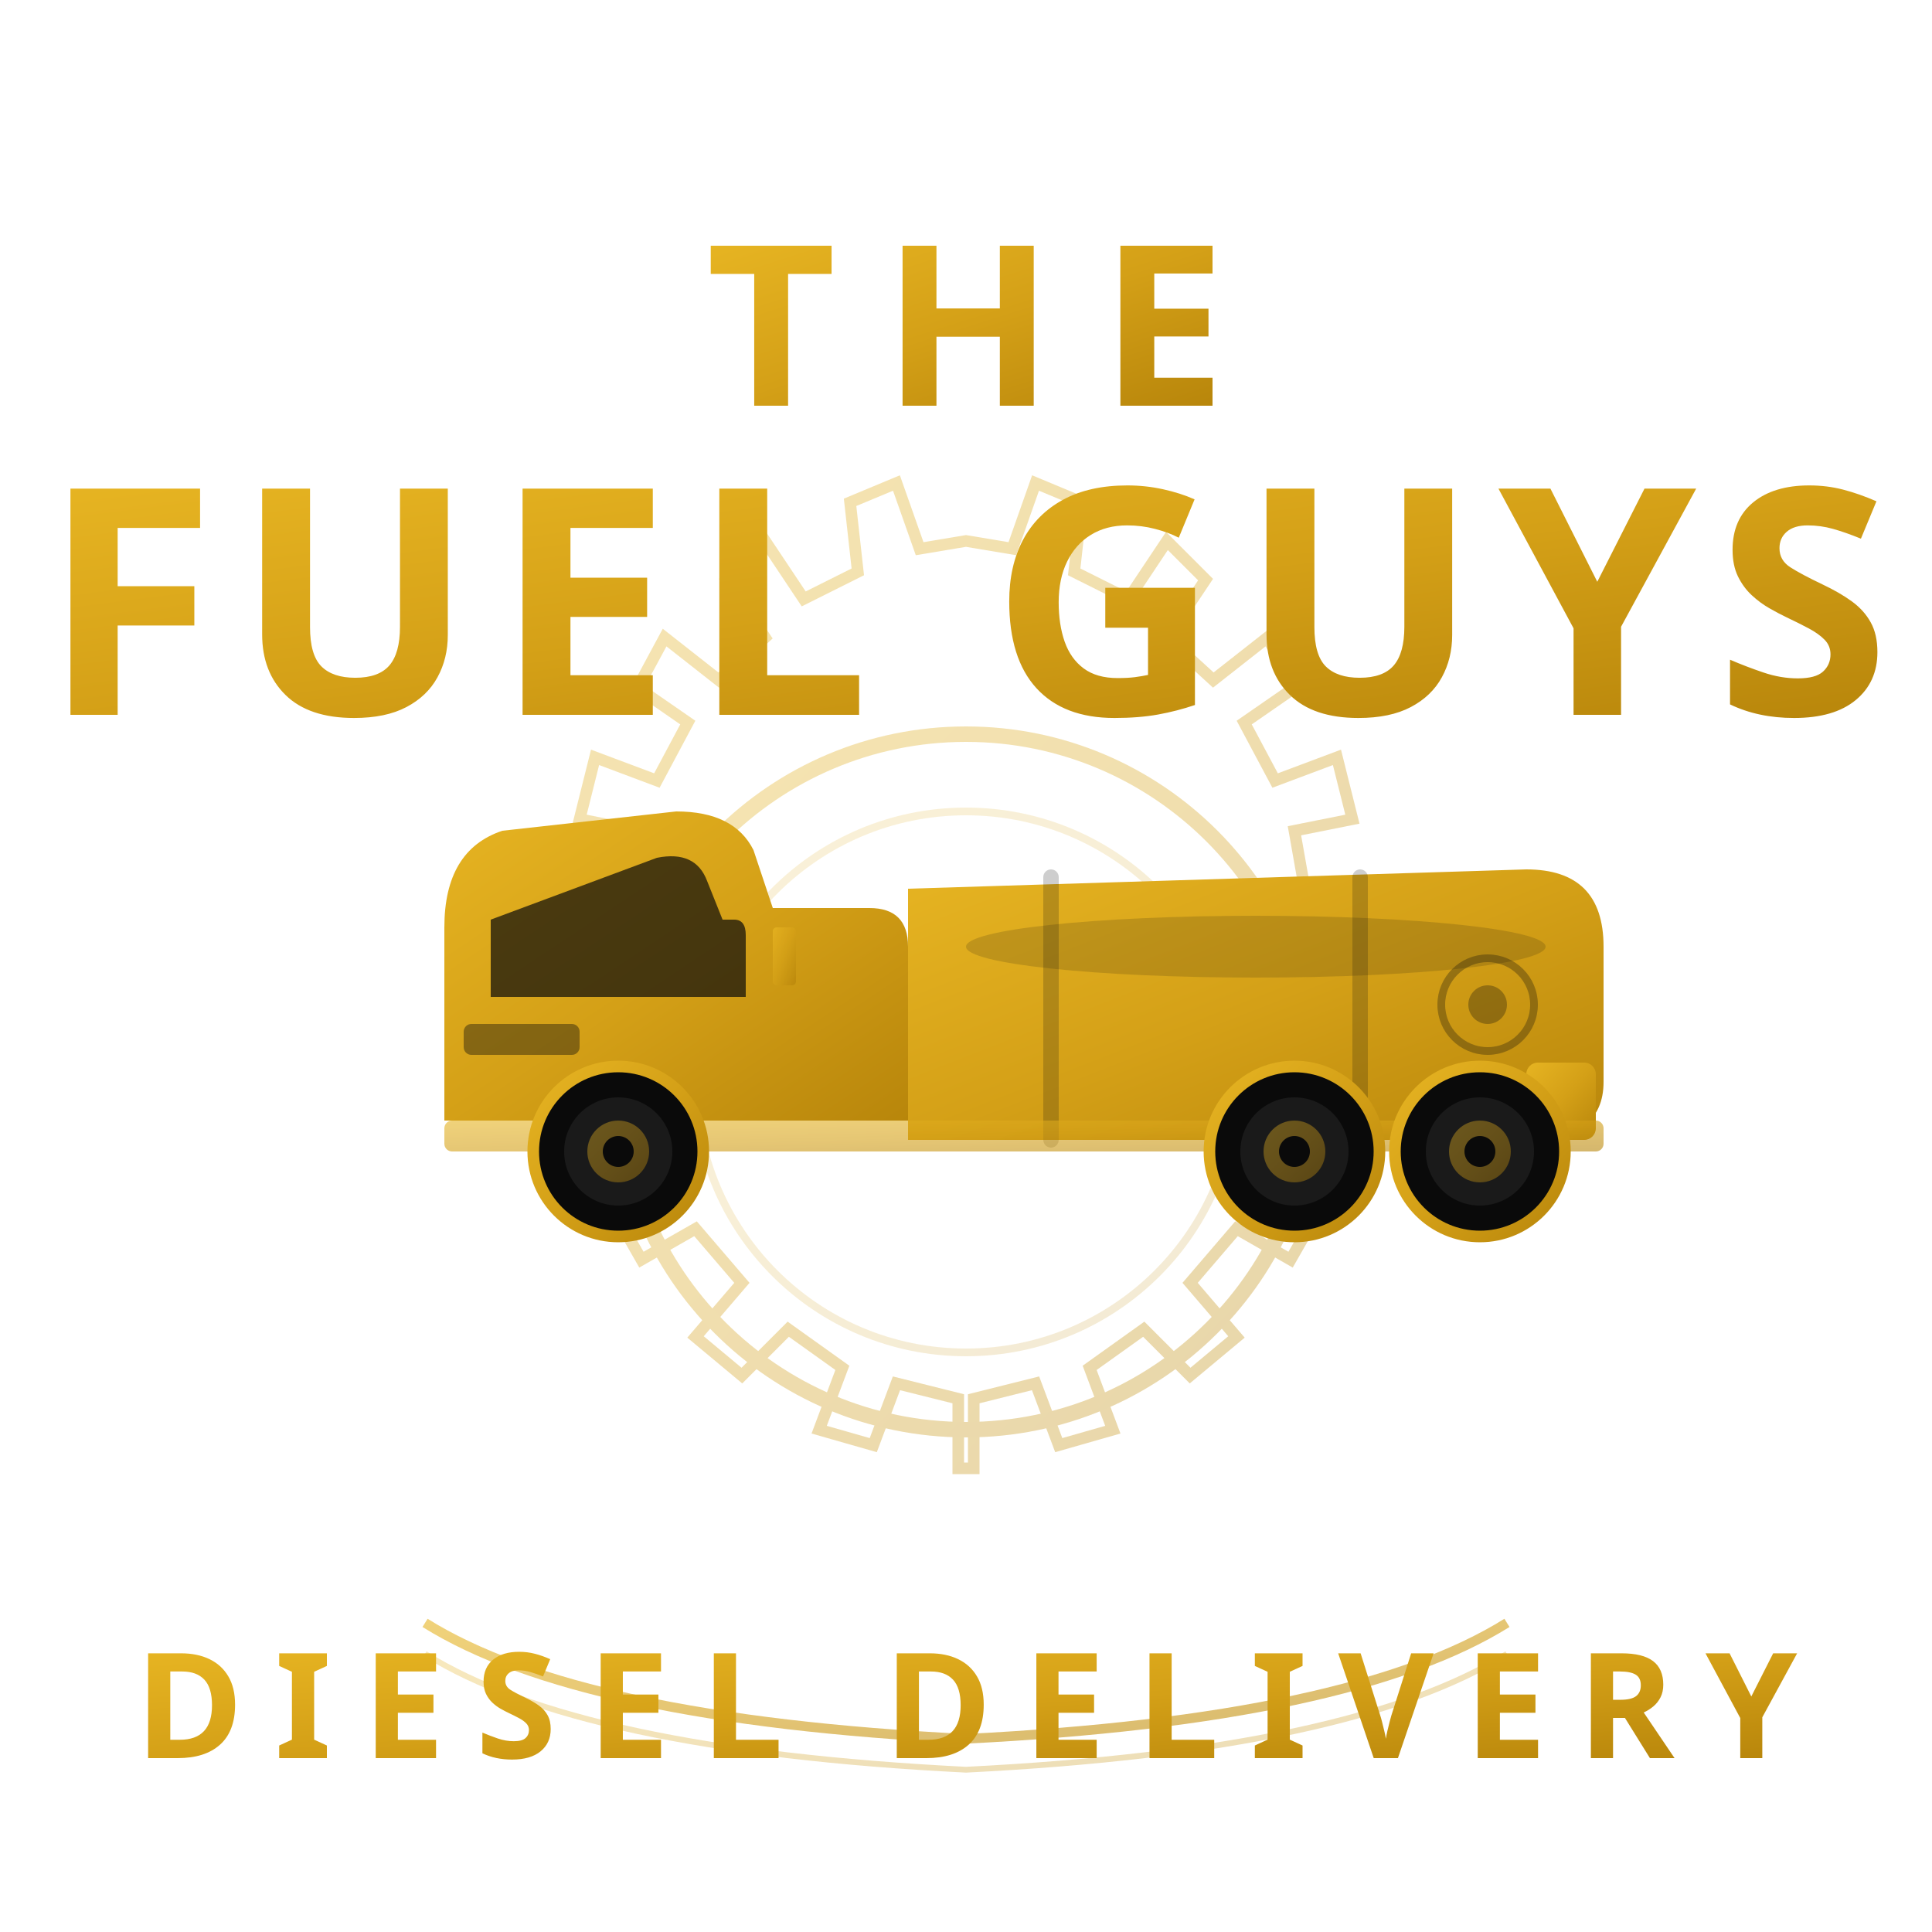
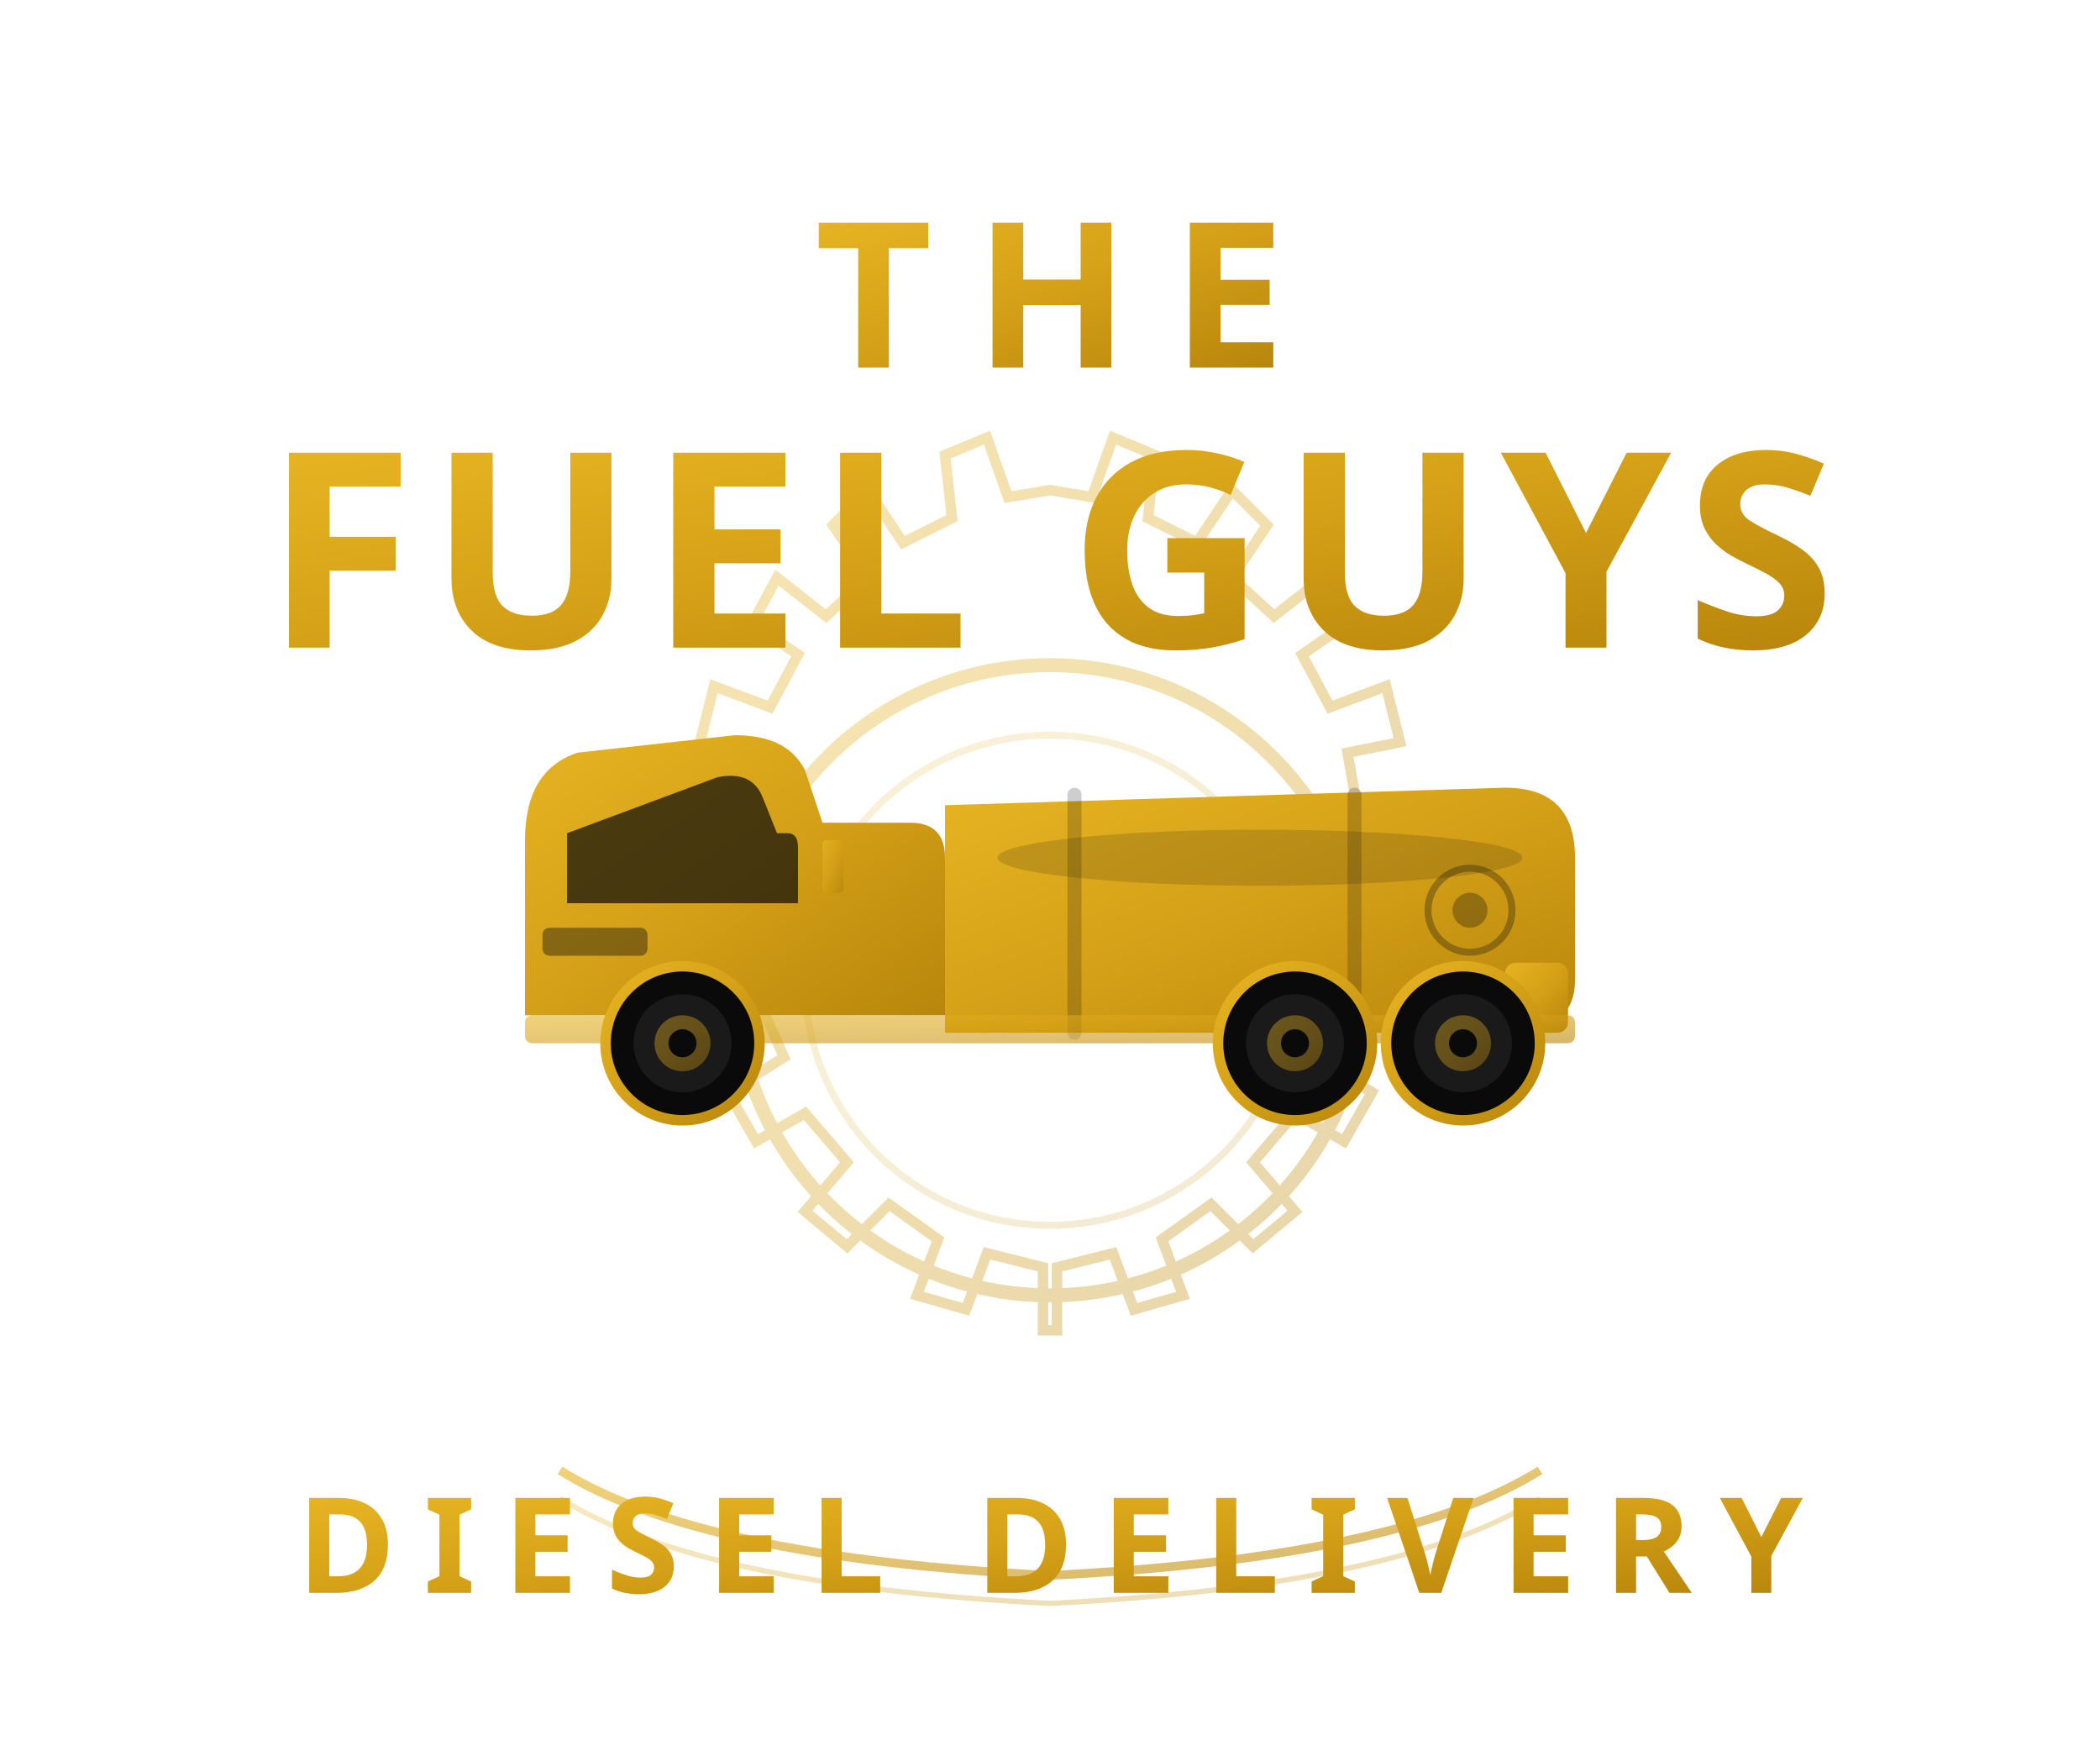
- <svg xmlns="http://www.w3.org/2000/svg" viewBox="0 0 500 500" width="500" height="500">
+ <svg xmlns="http://www.w3.org/2000/svg" viewBox="0 0 600 500" width="600" height="500">
  <defs>
    <linearGradient id="goldGrad" x1="0%" y1="0%" x2="100%" y2="100%">
      <stop offset="0%" style="stop-color:#e6b422;stop-opacity:1" />
      <stop offset="50%" style="stop-color:#d4a017;stop-opacity:1" />
      <stop offset="100%" style="stop-color:#b8860b;stop-opacity:1" />
    </linearGradient>
    <linearGradient id="goldGrad2" x1="0%" y1="0%" x2="0%" y2="100%">
      <stop offset="0%" style="stop-color:#e6b422;stop-opacity:1" />
      <stop offset="100%" style="stop-color:#c49512;stop-opacity:1" />
    </linearGradient>
  </defs>
-   <g transform="translate(250, 280)" fill="none" stroke="url(#goldGrad)" stroke-width="3" opacity="0.35">
+   <g transform="translate(300, 280)" fill="none" stroke="url(#goldGrad)" stroke-width="3" opacity="0.35">
    <path d="M0,-140 L12,-138 18,-155 30,-150 28,-132 42,-125 52,-140 62,-130 52,-115 64,-104 78,-115 85,-102 72,-93 80,-78 96,-84 100,-68 85,-65 88,-48 105,-48 105,-32 88,-32 86,-14 104,-8 100,8 84,4 76,22 92,32 84,46 70,38 58,52 70,66 58,76 46,64 32,74 38,90 24,94 18,78 2,82 2,100 -2,100 -2,82 -18,78 -24,94 -38,90 -32,74 -46,64 -58,76 -70,66 -58,52 -70,38 -84,46 -92,32 -76,22 -84,4 -100,8 -104,-8 -86,-14 -88,-32 -105,-32 -105,-48 -88,-48 -85,-65 -100,-68 -96,-84 -80,-78 -72,-93 -85,-102 -78,-115 -64,-104 -52,-115 -62,-130 -52,-140 -42,-125 -28,-132 -30,-150 -18,-155 -12,-138 0,-140Z" />
    <circle cx="0" cy="0" r="90" stroke-width="4" />
    <circle cx="0" cy="0" r="70" stroke-width="2" opacity="0.5" />
  </g>
-   <g transform="translate(115, 210)" fill="url(#goldGrad)">
+   <g transform="translate(150, 210)" fill="url(#goldGrad)">
    <path d="M0,80 L0,30 Q0,10 15,5 L60,0 Q75,0 80,10 L85,25 L110,25 Q120,25 120,35 L120,80 Z" />
    <path d="M12,28 L55,12 Q65,10 68,18 L72,28 L75,28 Q78,28 78,32 L78,48 L12,48 Z" fill="#0a0a0a" opacity="0.7" />
    <rect x="5" y="55" width="30" height="8" rx="2" fill="#0a0a0a" opacity="0.4" />
    <rect x="85" y="30" width="6" height="15" rx="1" opacity="0.8" />
    <path d="M120,20 L280,15 Q300,15 300,35 L300,70 Q300,85 280,85 L120,85 Z" />
    <ellipse cx="210" cy="35" rx="75" ry="8" fill="#0a0a0a" opacity="0.15" />
    <rect x="155" y="15" width="4" height="72" rx="2" fill="#0a0a0a" opacity="0.2" />
    <rect x="235" y="15" width="4" height="72" rx="2" fill="#0a0a0a" opacity="0.2" />
    <rect x="280" y="65" width="18" height="20" rx="3" />
    <rect x="0" y="80" width="300" height="8" rx="2" opacity="0.6" />
    <circle cx="270" cy="50" r="12" fill="none" stroke="#0a0a0a" stroke-width="2" opacity="0.3" />
    <circle cx="270" cy="50" r="5" fill="#0a0a0a" opacity="0.3" />
    <g transform="translate(45, 88)">
      <circle cx="0" cy="0" r="22" fill="#0a0a0a" stroke="url(#goldGrad)" stroke-width="3" />
      <circle cx="0" cy="0" r="14" fill="#1a1a1a" />
      <circle cx="0" cy="0" r="8" fill="url(#goldGrad)" opacity="0.4" />
      <circle cx="0" cy="0" r="4" fill="#0a0a0a" />
    </g>
    <g transform="translate(220, 88)">
      <circle cx="0" cy="0" r="22" fill="#0a0a0a" stroke="url(#goldGrad)" stroke-width="3" />
      <circle cx="0" cy="0" r="14" fill="#1a1a1a" />
      <circle cx="0" cy="0" r="8" fill="url(#goldGrad)" opacity="0.4" />
      <circle cx="0" cy="0" r="4" fill="#0a0a0a" />
    </g>
    <g transform="translate(268, 88)">
      <circle cx="0" cy="0" r="22" fill="#0a0a0a" stroke="url(#goldGrad)" stroke-width="3" />
      <circle cx="0" cy="0" r="14" fill="#1a1a1a" />
      <circle cx="0" cy="0" r="8" fill="url(#goldGrad)" opacity="0.4" />
      <circle cx="0" cy="0" r="4" fill="#0a0a0a" />
    </g>
  </g>
-   <text x="250" y="105" text-anchor="middle" font-family="'Arial Black', 'Impact', sans-serif" font-weight="900" font-size="58" fill="url(#goldGrad)" letter-spacing="12">THE</text>
-   <text x="250" y="185" text-anchor="middle" font-family="'Arial Black', 'Impact', sans-serif" font-weight="900" font-size="82" fill="url(#goldGrad)" letter-spacing="5">FUEL GUYS</text>
-   <g transform="translate(250, 420)">
+   <text x="300" y="105" text-anchor="middle" font-family="'Arial Black', 'Impact', sans-serif" font-weight="900" font-size="58" fill="url(#goldGrad)" letter-spacing="12">THE</text>
+   <text x="300" y="185" text-anchor="middle" font-family="'Arial Black', 'Impact', sans-serif" font-weight="900" font-size="78" fill="url(#goldGrad)" letter-spacing="4">FUEL GUYS</text>
+   <g transform="translate(300, 420)">
    <path d="M-140,0 Q-100,25 0,30 Q100,25 140,0" fill="none" stroke="url(#goldGrad)" stroke-width="2.5" opacity="0.6" />
    <path d="M-140,8 Q-100,33 0,38 Q100,33 140,8" fill="none" stroke="url(#goldGrad)" stroke-width="1.5" opacity="0.3" />
  </g>
-   <text x="250" y="455" text-anchor="middle" font-family="'Arial Black', 'Impact', sans-serif" font-weight="900" font-size="38" fill="url(#goldGrad)" letter-spacing="8">DIESEL DELIVERY</text>
-   <line x1="62" y1="440" x2="115" y2="440" stroke="url(#goldGrad)" stroke-width="2" opacity="0.5" />
-   <line x1="385" y1="440" x2="438" y2="440" stroke="url(#goldGrad)" stroke-width="2" opacity="0.5" />
+   <text x="300" y="455" text-anchor="middle" font-family="'Arial Black', 'Impact', sans-serif" font-weight="900" font-size="38" fill="url(#goldGrad)" letter-spacing="8">DIESEL DELIVERY</text>
+   <line x1="112" y1="440" x2="165" y2="440" stroke="url(#goldGrad)" stroke-width="2" opacity="0.5" />
+   <line x1="435" y1="440" x2="488" y2="440" stroke="url(#goldGrad)" stroke-width="2" opacity="0.5" />
</svg>
